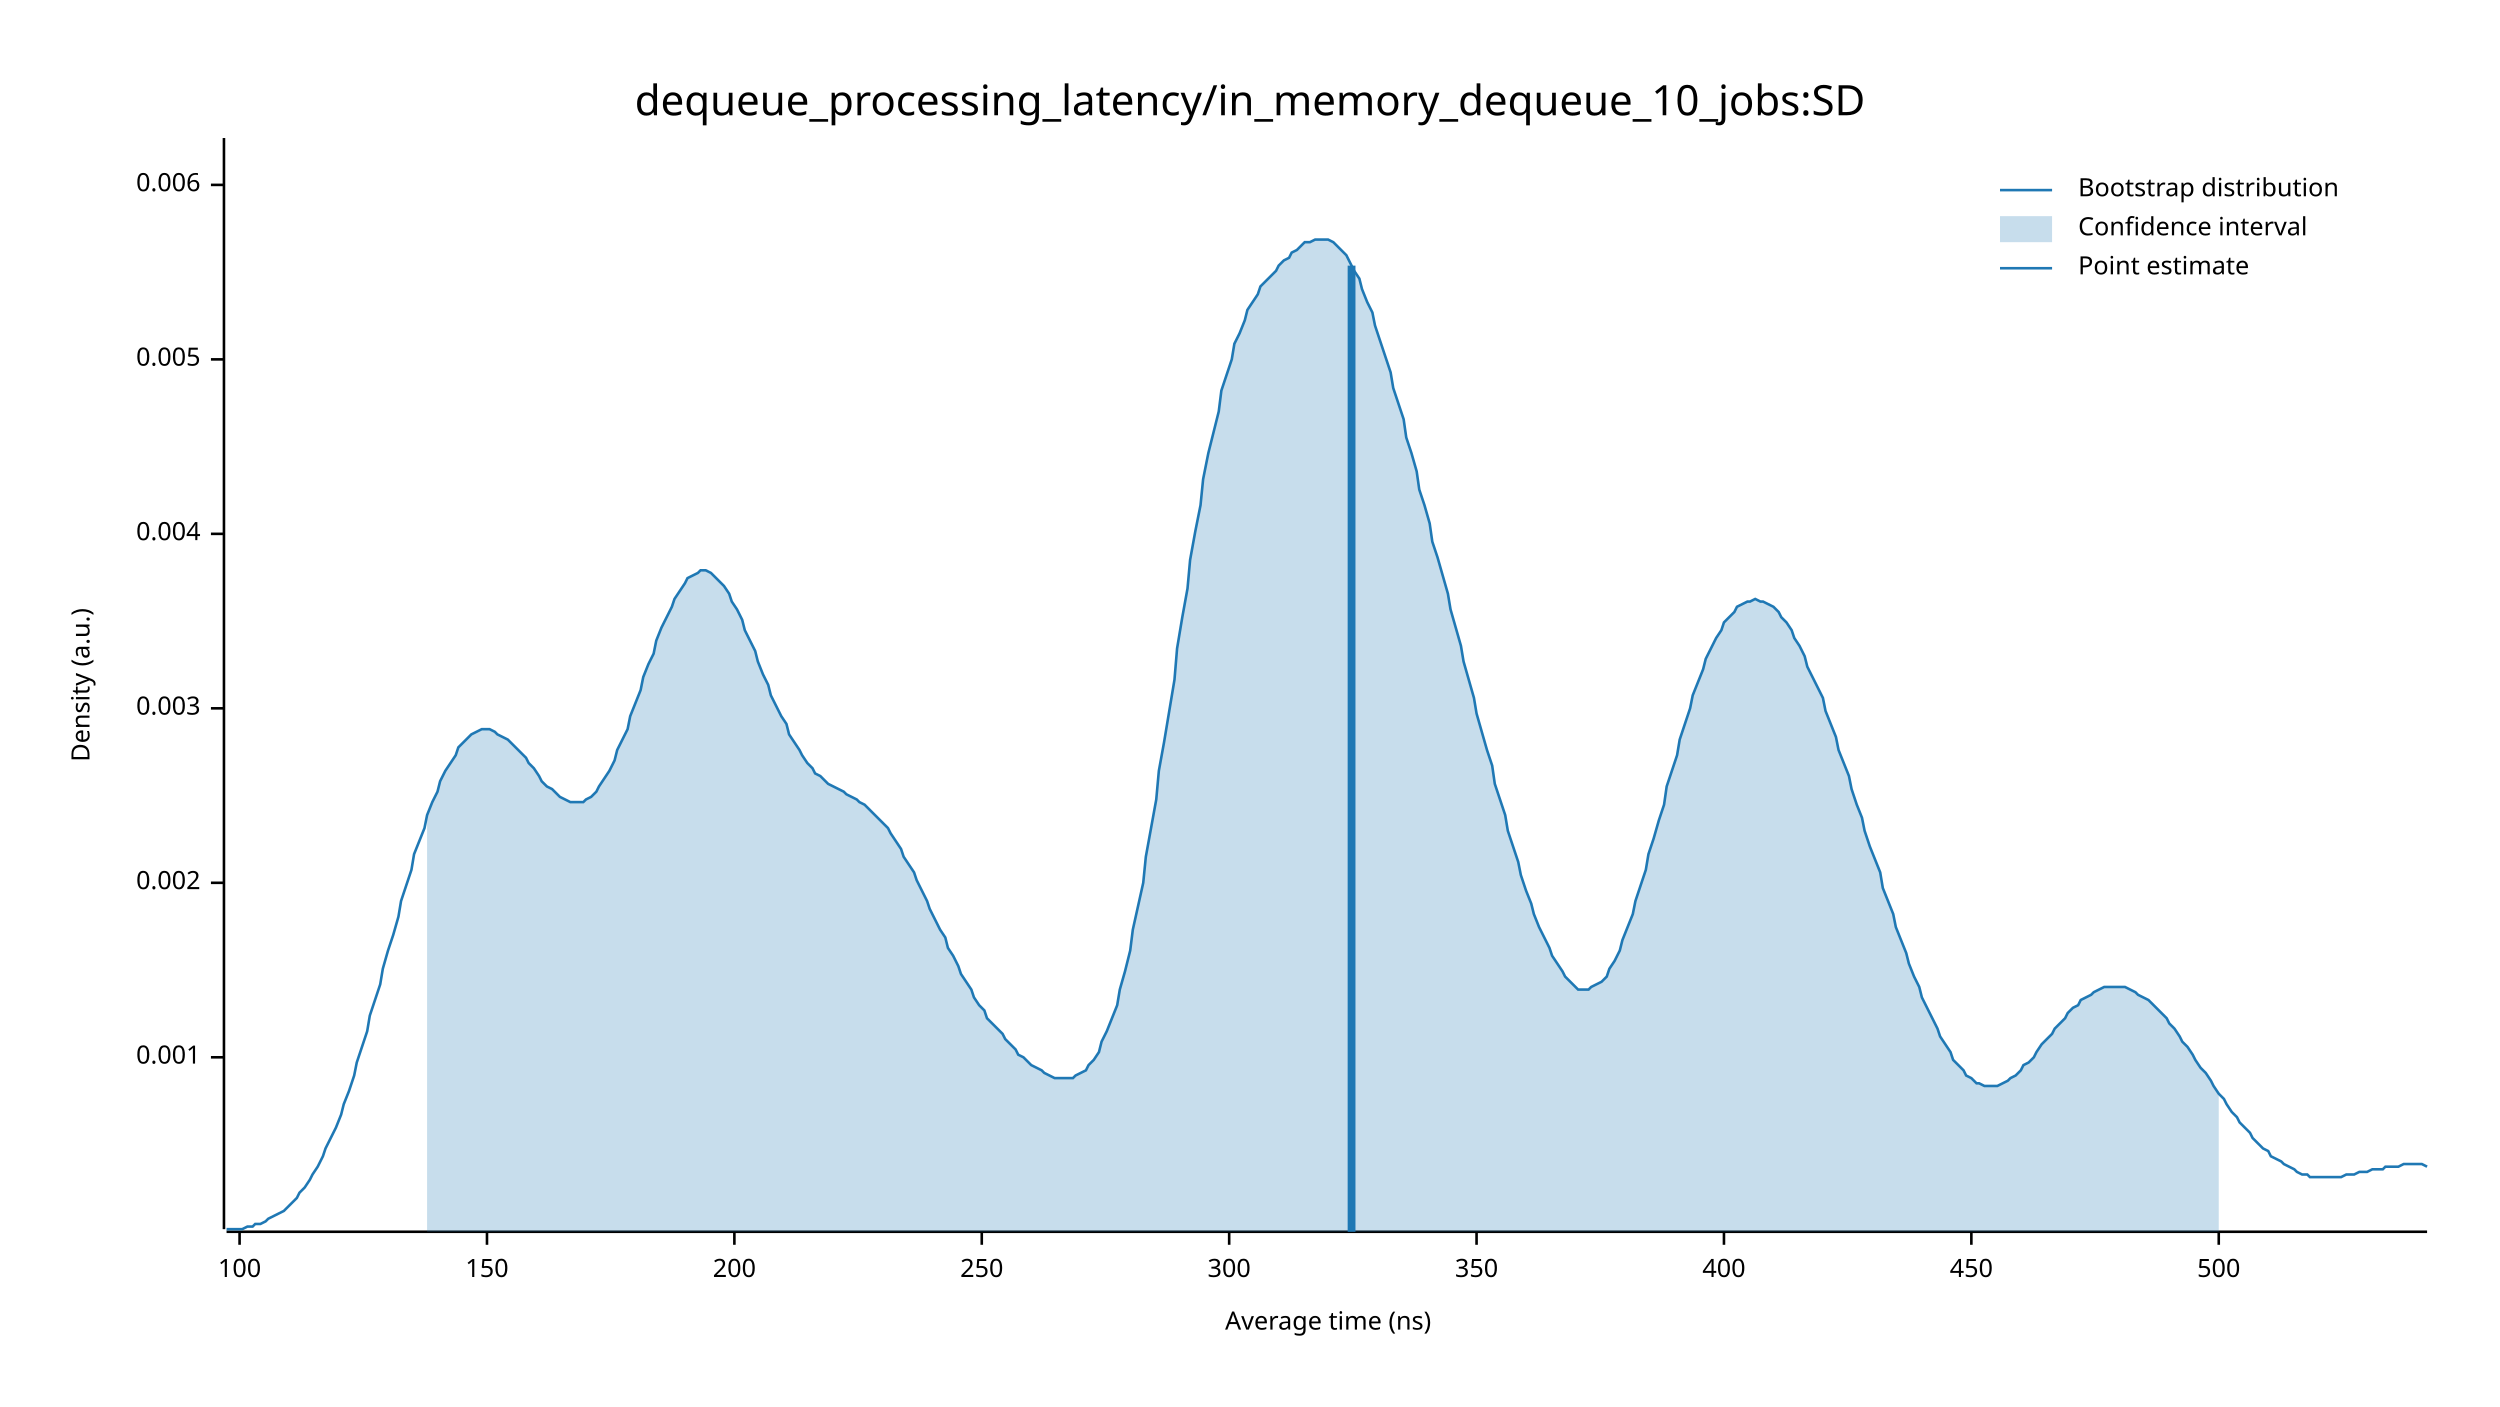
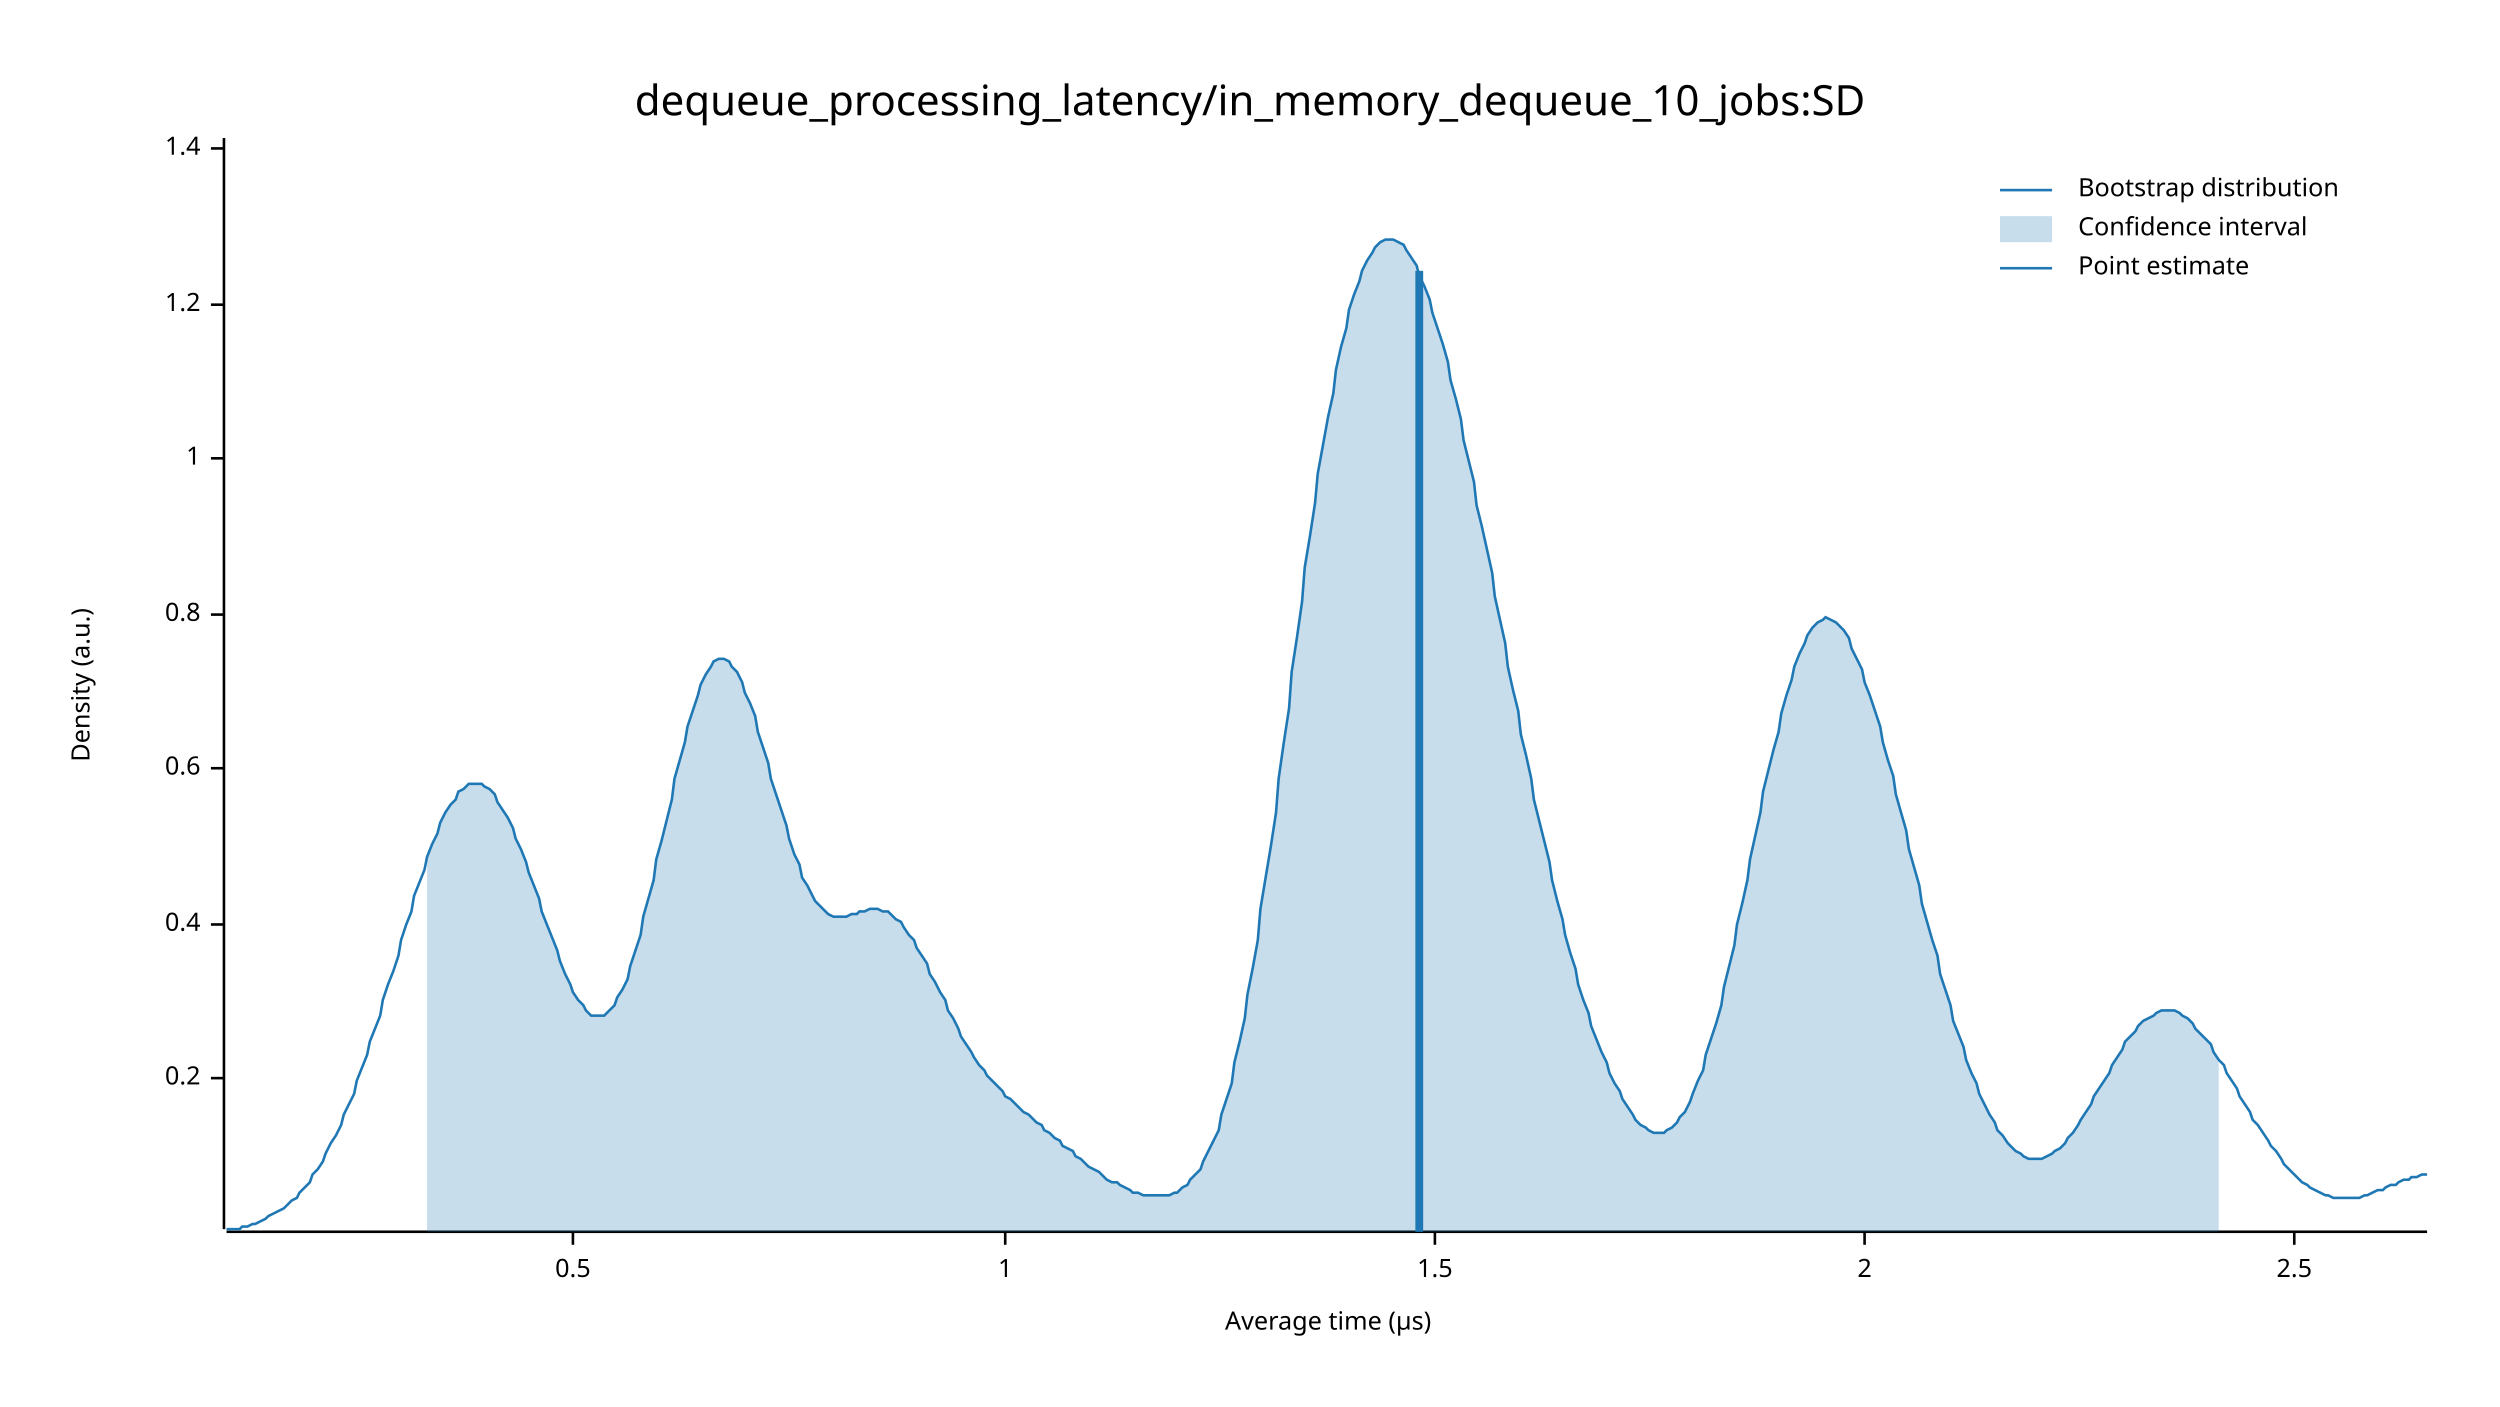
<svg xmlns="http://www.w3.org/2000/svg" width="960" height="540" viewBox="0 0 960 540">
  <text x="480" y="32" dy="0.76em" text-anchor="middle" font-family="sans-serif" font-size="16.129" opacity="1" fill="#000000">
dequeue_processing_latency/in_memory_dequeue_10_jobs:SD
</text>
  <text x="27" y="263" dy="0.76em" text-anchor="middle" font-family="sans-serif" font-size="9.677" opacity="1" fill="#000000" transform="rotate(270, 27, 263)">
Density (a.u.)
</text>
  <text x="510" y="513" dy="-0.5ex" text-anchor="middle" font-family="sans-serif" font-size="9.677" opacity="1" fill="#000000">
- Average time (ns)
+ Average time (µs)
</text>
  <polyline fill="none" opacity="1" stroke="#000000" stroke-width="1" points="86,53 86,472 " />
-   <text x="77" y="406" dy="0.5ex" text-anchor="end" font-family="sans-serif" font-size="9.677" opacity="1" fill="#000000">
- 0.001
+   <text x="77" y="414" dy="0.5ex" text-anchor="end" font-family="sans-serif" font-size="9.677" opacity="1" fill="#000000">
+ 0.2
</text>
-   <polyline fill="none" opacity="1" stroke="#000000" stroke-width="1" points="81,406 86,406 " />
-   <text x="77" y="339" dy="0.5ex" text-anchor="end" font-family="sans-serif" font-size="9.677" opacity="1" fill="#000000">
- 0.002
+   <polyline fill="none" opacity="1" stroke="#000000" stroke-width="1" points="81,414 86,414 " />
+   <text x="77" y="355" dy="0.5ex" text-anchor="end" font-family="sans-serif" font-size="9.677" opacity="1" fill="#000000">
+ 0.4
</text>
-   <polyline fill="none" opacity="1" stroke="#000000" stroke-width="1" points="81,339 86,339 " />
-   <text x="77" y="272" dy="0.5ex" text-anchor="end" font-family="sans-serif" font-size="9.677" opacity="1" fill="#000000">
- 0.003
+   <polyline fill="none" opacity="1" stroke="#000000" stroke-width="1" points="81,355 86,355 " />
+   <text x="77" y="295" dy="0.5ex" text-anchor="end" font-family="sans-serif" font-size="9.677" opacity="1" fill="#000000">
+ 0.6
</text>
-   <polyline fill="none" opacity="1" stroke="#000000" stroke-width="1" points="81,272 86,272 " />
-   <text x="77" y="205" dy="0.5ex" text-anchor="end" font-family="sans-serif" font-size="9.677" opacity="1" fill="#000000">
- 0.004
+   <polyline fill="none" opacity="1" stroke="#000000" stroke-width="1" points="81,295 86,295 " />
+   <text x="77" y="236" dy="0.5ex" text-anchor="end" font-family="sans-serif" font-size="9.677" opacity="1" fill="#000000">
+ 0.8
</text>
-   <polyline fill="none" opacity="1" stroke="#000000" stroke-width="1" points="81,205 86,205 " />
-   <text x="77" y="138" dy="0.5ex" text-anchor="end" font-family="sans-serif" font-size="9.677" opacity="1" fill="#000000">
- 0.005
+   <polyline fill="none" opacity="1" stroke="#000000" stroke-width="1" points="81,236 86,236 " />
+   <text x="77" y="176" dy="0.5ex" text-anchor="end" font-family="sans-serif" font-size="9.677" opacity="1" fill="#000000">
+ 1
</text>
-   <polyline fill="none" opacity="1" stroke="#000000" stroke-width="1" points="81,138 86,138 " />
-   <text x="77" y="71" dy="0.5ex" text-anchor="end" font-family="sans-serif" font-size="9.677" opacity="1" fill="#000000">
- 0.006
+   <polyline fill="none" opacity="1" stroke="#000000" stroke-width="1" points="81,176 86,176 " />
+   <text x="77" y="117" dy="0.5ex" text-anchor="end" font-family="sans-serif" font-size="9.677" opacity="1" fill="#000000">
+ 1.2
</text>
-   <polyline fill="none" opacity="1" stroke="#000000" stroke-width="1" points="81,71 86,71 " />
+   <polyline fill="none" opacity="1" stroke="#000000" stroke-width="1" points="81,117 86,117 " />
+   <text x="77" y="57" dy="0.5ex" text-anchor="end" font-family="sans-serif" font-size="9.677" opacity="1" fill="#000000">
+ 1.4
+ </text>
+   <polyline fill="none" opacity="1" stroke="#000000" stroke-width="1" points="81,57 86,57 " />
  <polyline fill="none" opacity="1" stroke="#000000" stroke-width="1" points="87,473 932,473 " />
-   <text x="92" y="483" dy="0.76em" text-anchor="middle" font-family="sans-serif" font-size="9.677" opacity="1" fill="#000000">
- 100
+   <text x="220" y="483" dy="0.76em" text-anchor="middle" font-family="sans-serif" font-size="9.677" opacity="1" fill="#000000">
+ 0.5
</text>
-   <polyline fill="none" opacity="1" stroke="#000000" stroke-width="1" points="92,473 92,478 " />
-   <text x="187" y="483" dy="0.76em" text-anchor="middle" font-family="sans-serif" font-size="9.677" opacity="1" fill="#000000">
- 150
+   <polyline fill="none" opacity="1" stroke="#000000" stroke-width="1" points="220,473 220,478 " />
+   <text x="386" y="483" dy="0.76em" text-anchor="middle" font-family="sans-serif" font-size="9.677" opacity="1" fill="#000000">
+ 1
</text>
-   <polyline fill="none" opacity="1" stroke="#000000" stroke-width="1" points="187,473 187,478 " />
-   <text x="282" y="483" dy="0.76em" text-anchor="middle" font-family="sans-serif" font-size="9.677" opacity="1" fill="#000000">
- 200
+   <polyline fill="none" opacity="1" stroke="#000000" stroke-width="1" points="386,473 386,478 " />
+   <text x="551" y="483" dy="0.76em" text-anchor="middle" font-family="sans-serif" font-size="9.677" opacity="1" fill="#000000">
+ 1.5
</text>
-   <polyline fill="none" opacity="1" stroke="#000000" stroke-width="1" points="282,473 282,478 " />
-   <text x="377" y="483" dy="0.76em" text-anchor="middle" font-family="sans-serif" font-size="9.677" opacity="1" fill="#000000">
- 250
+   <polyline fill="none" opacity="1" stroke="#000000" stroke-width="1" points="551,473 551,478 " />
+   <text x="716" y="483" dy="0.76em" text-anchor="middle" font-family="sans-serif" font-size="9.677" opacity="1" fill="#000000">
+ 2
</text>
-   <polyline fill="none" opacity="1" stroke="#000000" stroke-width="1" points="377,473 377,478 " />
-   <text x="472" y="483" dy="0.76em" text-anchor="middle" font-family="sans-serif" font-size="9.677" opacity="1" fill="#000000">
- 300
+   <polyline fill="none" opacity="1" stroke="#000000" stroke-width="1" points="716,473 716,478 " />
+   <text x="881" y="483" dy="0.76em" text-anchor="middle" font-family="sans-serif" font-size="9.677" opacity="1" fill="#000000">
+ 2.5
</text>
-   <polyline fill="none" opacity="1" stroke="#000000" stroke-width="1" points="472,473 472,478 " />
-   <text x="567" y="483" dy="0.76em" text-anchor="middle" font-family="sans-serif" font-size="9.677" opacity="1" fill="#000000">
- 350
- </text>
-   <polyline fill="none" opacity="1" stroke="#000000" stroke-width="1" points="567,473 567,478 " />
-   <text x="662" y="483" dy="0.76em" text-anchor="middle" font-family="sans-serif" font-size="9.677" opacity="1" fill="#000000">
- 400
- </text>
-   <polyline fill="none" opacity="1" stroke="#000000" stroke-width="1" points="662,473 662,478 " />
-   <text x="757" y="483" dy="0.76em" text-anchor="middle" font-family="sans-serif" font-size="9.677" opacity="1" fill="#000000">
- 450
- </text>
-   <polyline fill="none" opacity="1" stroke="#000000" stroke-width="1" points="757,473 757,478 " />
-   <text x="852" y="483" dy="0.76em" text-anchor="middle" font-family="sans-serif" font-size="9.677" opacity="1" fill="#000000">
- 500
- </text>
-   <polyline fill="none" opacity="1" stroke="#000000" stroke-width="1" points="852,473 852,478 " />
-   <polyline fill="none" opacity="1" stroke="#1F78B4" stroke-width="1" points="87,472 88,472 90,472 92,472 93,472 95,471 97,471 98,470 100,470 102,469 103,468 105,467 107,466 109,465 110,464 112,462 114,460 115,458 117,456 119,453 120,451 122,448 124,444 125,441 127,437 129,433 131,428 132,424 134,419 136,413 137,408 139,402 141,396 142,390 144,384 146,378 147,372 149,365 151,359 153,352 154,346 156,340 158,334 159,328 161,323 163,318 164,313 166,308 168,304 169,300 171,296 173,293 175,290 176,287 178,285 180,283 181,282 183,281 185,280 186,280 188,280 190,281 191,282 193,283 195,284 197,286 198,287 200,289 202,291 203,293 205,295 207,298 208,300 210,302 212,303 214,305 215,306 217,307 219,308 220,308 222,308 224,308 225,307 227,306 229,304 230,302 232,299 234,296 236,292 237,288 239,284 241,280 242,275 244,270 246,265 247,260 249,255 251,251 252,246 254,241 256,237 258,233 259,230 261,227 263,224 264,222 266,221 268,220 269,219 271,219 273,220 274,221 276,223 278,225 280,228 281,231 283,234 285,238 286,242 288,246 290,250 291,254 293,259 295,263 296,267 298,271 300,275 302,278 303,282 305,285 307,288 308,290 310,293 312,295 313,297 315,298 317,300 318,301 320,302 322,303 324,304 325,305 327,306 329,307 330,308 332,309 334,311 335,312 337,314 339,316 341,318 342,320 344,323 346,326 347,329 349,332 351,335 352,338 354,342 356,346 357,349 359,353 361,357 363,360 364,364 366,367 368,371 369,374 371,377 373,380 374,383 376,386 378,388 379,391 381,393 383,395 385,397 386,399 388,401 390,403 391,405 393,406 395,408 396,409 398,410 400,411 401,412 403,413 405,414 407,414 408,414 410,414 412,414 413,413 415,412 417,411 418,409 420,407 422,404 423,400 425,396 427,391 429,386 430,380 432,373 434,365 435,357 437,348 439,339 440,329 442,318 444,307 445,296 447,285 449,273 451,261 452,249 454,237 456,226 457,215 459,204 461,194 462,184 464,174 466,166 468,158 469,150 471,144 473,138 474,132 476,128 478,123 479,119 481,116 483,113 484,110 486,108 488,106 490,104 491,102 493,100 495,99 496,97 498,96 500,94 501,93 503,93 505,92 506,92 508,92 510,92 512,93 513,94 515,96 517,98 518,100 520,104 522,107 523,111 525,116 527,120 528,125 530,131 532,137 534,143 535,149 537,155 539,161 540,168 542,174 544,181 545,188 547,194 549,201 550,208 552,214 554,221 556,228 557,234 559,241 561,248 562,254 564,261 566,268 567,274 569,281 571,288 573,294 574,301 576,307 578,313 579,319 581,325 583,331 584,336 586,342 588,347 589,351 591,356 593,360 595,364 596,367 598,370 600,373 601,375 603,377 605,379 606,380 608,380 610,380 611,379 613,378 615,377 617,375 618,372 620,369 622,365 623,361 625,356 627,351 628,346 630,340 632,334 633,328 635,322 637,315 639,309 640,302 642,296 644,290 645,284 647,278 649,272 650,267 652,262 654,257 655,253 657,249 659,245 661,242 662,239 664,237 666,235 667,233 669,232 671,231 672,231 674,230 676,231 677,231 679,232 681,233 683,235 684,237 686,239 688,242 689,245 691,248 693,252 694,256 696,260 698,264 700,268 701,273 703,278 705,283 706,288 708,293 710,298 711,303 713,309 715,314 716,319 718,325 720,330 722,335 723,341 725,346 727,351 728,356 730,361 732,366 733,370 735,375 737,379 738,383 740,387 742,391 744,395 745,398 747,401 749,404 750,407 752,409 754,411 755,413 757,414 759,416 760,416 762,417 764,417 766,417 767,417 769,416 771,415 772,414 774,413 776,411 777,409 779,408 781,406 782,404 784,401 786,399 788,397 789,395 791,393 793,391 794,389 796,387 798,386 799,384 801,383 803,382 804,381 806,380 808,379 810,379 811,379 813,379 815,379 816,379 818,380 820,381 821,382 823,383 825,384 827,386 828,387 830,389 832,391 833,393 835,395 837,398 838,400 840,402 842,405 843,407 845,410 847,412 849,415 850,417 852,420 854,422 855,424 857,427 859,429 860,431 862,433 864,435 865,437 867,439 869,441 871,442 872,444 874,445 876,446 877,447 879,448 881,449 882,450 884,451 886,451 887,452 889,452 891,452 893,452 894,452 896,452 898,452 899,452 901,451 903,451 904,451 906,450 908,450 909,450 911,449 913,449 915,449 916,448 918,448 920,448 921,448 923,447 925,447 926,447 928,447 930,447 932,448 " />
-   <polygon opacity="0.25" fill="#1F78B4" points="164,313 166,308 168,304 169,300 171,296 173,293 175,290 176,287 178,285 180,283 181,282 183,281 185,280 186,280 188,280 190,281 191,282 193,283 195,284 197,286 198,287 200,289 202,291 203,293 205,295 207,298 208,300 210,302 212,303 214,305 215,306 217,307 219,308 220,308 222,308 224,308 225,307 227,306 229,304 230,302 232,299 234,296 236,292 237,288 239,284 241,280 242,275 244,270 246,265 247,260 249,255 251,251 252,246 254,241 256,237 258,233 259,230 261,227 263,224 264,222 266,221 268,220 269,219 271,219 273,220 274,221 276,223 278,225 280,228 281,231 283,234 285,238 286,242 288,246 290,250 291,254 293,259 295,263 296,267 298,271 300,275 302,278 303,282 305,285 307,288 308,290 310,293 312,295 313,297 315,298 317,300 318,301 320,302 322,303 324,304 325,305 327,306 329,307 330,308 332,309 334,311 335,312 337,314 339,316 341,318 342,320 344,323 346,326 347,329 349,332 351,335 352,338 354,342 356,346 357,349 359,353 361,357 363,360 364,364 366,367 368,371 369,374 371,377 373,380 374,383 376,386 378,388 379,391 381,393 383,395 385,397 386,399 388,401 390,403 391,405 393,406 395,408 396,409 398,410 400,411 401,412 403,413 405,414 407,414 408,414 410,414 412,414 413,413 415,412 417,411 418,409 420,407 422,404 423,400 425,396 427,391 429,386 430,380 432,373 434,365 435,357 437,348 439,339 440,329 442,318 444,307 445,296 447,285 449,273 451,261 452,249 454,237 456,226 457,215 459,204 461,194 462,184 464,174 466,166 468,158 469,150 471,144 473,138 474,132 476,128 478,123 479,119 481,116 483,113 484,110 486,108 488,106 490,104 491,102 493,100 495,99 496,97 498,96 500,94 501,93 503,93 505,92 506,92 508,92 510,92 512,93 513,94 515,96 517,98 518,100 520,104 522,107 523,111 525,116 527,120 528,125 530,131 532,137 534,143 535,149 537,155 539,161 540,168 542,174 544,181 545,188 547,194 549,201 550,208 552,214 554,221 556,228 557,234 559,241 561,248 562,254 564,261 566,268 567,274 569,281 571,288 573,294 574,301 576,307 578,313 579,319 581,325 583,331 584,336 586,342 588,347 589,351 591,356 593,360 595,364 596,367 598,370 600,373 601,375 603,377 605,379 606,380 608,380 610,380 611,379 613,378 615,377 617,375 618,372 620,369 622,365 623,361 625,356 627,351 628,346 630,340 632,334 633,328 635,322 637,315 639,309 640,302 642,296 644,290 645,284 647,278 649,272 650,267 652,262 654,257 655,253 657,249 659,245 661,242 662,239 664,237 666,235 667,233 669,232 671,231 672,231 674,230 676,231 677,231 679,232 681,233 683,235 684,237 686,239 688,242 689,245 691,248 693,252 694,256 696,260 698,264 700,268 701,273 703,278 705,283 706,288 708,293 710,298 711,303 713,309 715,314 716,319 718,325 720,330 722,335 723,341 725,346 727,351 728,356 730,361 732,366 733,370 735,375 737,379 738,383 740,387 742,391 744,395 745,398 747,401 749,404 750,407 752,409 754,411 755,413 757,414 759,416 760,416 762,417 764,417 766,417 767,417 769,416 771,415 772,414 774,413 776,411 777,409 779,408 781,406 782,404 784,401 786,399 788,397 789,395 791,393 793,391 794,389 796,387 798,386 799,384 801,383 803,382 804,381 806,380 808,379 810,379 811,379 813,379 815,379 816,379 818,380 820,381 821,382 823,383 825,384 827,386 828,387 830,389 832,391 833,393 835,395 837,398 838,400 840,402 842,405 843,407 845,410 847,412 849,415 850,417 852,420 852,473 164,473 " />
-   <polyline fill="none" opacity="1" stroke="#1F78B4" stroke-width="3" points="519,473 519,102 " />
+   <polyline fill="none" opacity="1" stroke="#000000" stroke-width="1" points="881,473 881,478 " />
+   <polyline fill="none" opacity="1" stroke="#1F78B4" stroke-width="1" points="87,472 88,472 90,472 92,472 93,471 95,471 97,470 98,470 100,469 102,468 103,467 105,466 107,465 109,464 110,463 112,461 114,460 115,458 117,456 119,454 120,451 122,449 124,446 125,443 127,439 129,436 131,432 132,428 134,424 136,420 137,415 139,410 141,405 142,400 144,395 146,390 147,384 149,378 151,373 153,367 154,361 156,355 158,350 159,344 161,339 163,334 164,329 166,324 168,320 169,316 171,312 173,309 175,307 176,304 178,303 180,301 181,301 183,301 185,301 186,302 188,303 190,305 191,308 193,311 195,314 197,318 198,322 200,326 202,331 203,335 205,340 207,345 208,350 210,355 212,360 214,365 215,369 217,374 219,378 220,381 222,384 224,386 225,388 227,390 229,390 230,390 232,390 234,388 236,386 237,383 239,380 241,376 242,371 244,365 246,359 247,352 249,345 251,338 252,330 254,323 256,315 258,307 259,299 261,292 263,285 264,279 266,273 268,267 269,263 271,259 273,256 274,254 276,253 278,253 280,254 281,256 283,258 285,262 286,266 288,270 290,275 291,281 293,287 295,293 296,299 298,305 300,311 302,317 303,322 305,328 307,332 308,337 310,340 312,344 313,346 315,348 317,350 318,351 320,352 322,352 324,352 325,352 327,351 329,351 330,350 332,350 334,349 335,349 337,349 339,350 341,350 342,351 344,353 346,354 347,356 349,359 351,361 352,364 354,367 356,370 357,374 359,377 361,381 363,384 364,388 366,391 368,395 369,398 371,401 373,404 374,406 376,409 378,411 379,413 381,415 383,417 385,419 386,421 388,422 390,424 391,425 393,427 395,428 396,429 398,431 400,432 401,434 403,435 405,437 407,438 408,440 410,441 412,442 413,444 415,445 417,447 418,448 420,449 422,450 423,451 425,453 427,454 429,454 430,455 432,456 434,457 435,458 437,458 439,459 440,459 442,459 444,459 445,459 447,459 449,459 451,458 452,458 454,456 456,455 457,453 459,451 461,449 462,446 464,442 466,438 468,434 469,428 471,422 473,416 474,408 476,400 478,391 479,382 481,372 483,361 484,349 486,337 488,325 490,312 491,299 493,285 495,272 496,258 498,245 500,231 501,218 503,206 505,193 506,182 508,171 510,160 512,151 513,142 515,133 517,126 518,119 520,113 522,108 523,104 525,100 527,97 528,95 530,93 532,92 534,92 535,92 537,93 539,94 540,96 542,99 544,102 545,106 547,110 549,115 550,120 552,126 554,132 556,139 557,146 559,153 561,161 562,169 564,177 566,185 567,194 569,202 571,211 573,220 574,229 576,238 578,247 579,256 581,265 583,273 584,282 586,290 588,299 589,307 591,315 593,323 595,331 596,338 598,346 600,353 601,359 603,366 605,372 606,378 608,384 610,389 611,394 613,399 615,404 617,408 618,412 620,416 622,419 623,422 625,425 627,428 628,430 630,432 632,433 633,434 635,435 637,435 639,435 640,434 642,433 644,431 645,429 647,427 649,423 650,420 652,415 654,411 655,405 657,399 659,393 661,386 662,379 664,371 666,363 667,355 669,347 671,338 672,330 674,321 676,312 677,304 679,296 681,288 683,281 684,274 686,267 688,261 689,256 691,251 693,247 694,244 696,241 698,239 700,238 701,237 703,238 705,239 706,240 708,242 710,245 711,249 713,253 715,257 716,262 718,267 720,273 722,279 723,285 725,292 727,298 728,305 730,312 732,319 733,326 735,333 737,340 738,347 740,354 742,361 744,367 745,374 747,380 749,386 750,392 752,397 754,402 755,407 757,412 759,416 760,420 762,424 764,428 766,431 767,434 769,436 771,439 772,440 774,442 776,443 777,444 779,445 781,445 782,445 784,445 786,444 788,443 789,442 791,441 793,439 794,437 796,435 798,432 799,430 801,427 803,424 804,421 806,418 808,415 810,412 811,409 813,406 815,403 816,400 818,398 820,396 821,394 823,392 825,391 827,390 828,389 830,388 832,388 833,388 835,388 837,389 838,390 840,391 842,393 843,395 845,397 847,399 849,401 850,404 852,407 854,409 855,412 857,415 859,418 860,421 862,424 864,427 865,430 867,432 869,435 871,438 872,440 874,442 876,445 877,447 879,449 881,451 882,452 884,454 886,455 887,456 889,457 891,458 893,459 894,459 896,460 898,460 899,460 901,460 903,460 904,460 906,460 908,459 909,459 911,458 913,457 915,457 916,456 918,455 920,455 921,454 923,453 925,453 926,452 928,452 930,451 932,451 " />
+   <polygon opacity="0.25" fill="#1F78B4" points="164,329 166,324 168,320 169,316 171,312 173,309 175,307 176,304 178,303 180,301 181,301 183,301 185,301 186,302 188,303 190,305 191,308 193,311 195,314 197,318 198,322 200,326 202,331 203,335 205,340 207,345 208,350 210,355 212,360 214,365 215,369 217,374 219,378 220,381 222,384 224,386 225,388 227,390 229,390 230,390 232,390 234,388 236,386 237,383 239,380 241,376 242,371 244,365 246,359 247,352 249,345 251,338 252,330 254,323 256,315 258,307 259,299 261,292 263,285 264,279 266,273 268,267 269,263 271,259 273,256 274,254 276,253 278,253 280,254 281,256 283,258 285,262 286,266 288,270 290,275 291,281 293,287 295,293 296,299 298,305 300,311 302,317 303,322 305,328 307,332 308,337 310,340 312,344 313,346 315,348 317,350 318,351 320,352 322,352 324,352 325,352 327,351 329,351 330,350 332,350 334,349 335,349 337,349 339,350 341,350 342,351 344,353 346,354 347,356 349,359 351,361 352,364 354,367 356,370 357,374 359,377 361,381 363,384 364,388 366,391 368,395 369,398 371,401 373,404 374,406 376,409 378,411 379,413 381,415 383,417 385,419 386,421 388,422 390,424 391,425 393,427 395,428 396,429 398,431 400,432 401,434 403,435 405,437 407,438 408,440 410,441 412,442 413,444 415,445 417,447 418,448 420,449 422,450 423,451 425,453 427,454 429,454 430,455 432,456 434,457 435,458 437,458 439,459 440,459 442,459 444,459 445,459 447,459 449,459 451,458 452,458 454,456 456,455 457,453 459,451 461,449 462,446 464,442 466,438 468,434 469,428 471,422 473,416 474,408 476,400 478,391 479,382 481,372 483,361 484,349 486,337 488,325 490,312 491,299 493,285 495,272 496,258 498,245 500,231 501,218 503,206 505,193 506,182 508,171 510,160 512,151 513,142 515,133 517,126 518,119 520,113 522,108 523,104 525,100 527,97 528,95 530,93 532,92 534,92 535,92 537,93 539,94 540,96 542,99 544,102 545,106 547,110 549,115 550,120 552,126 554,132 556,139 557,146 559,153 561,161 562,169 564,177 566,185 567,194 569,202 571,211 573,220 574,229 576,238 578,247 579,256 581,265 583,273 584,282 586,290 588,299 589,307 591,315 593,323 595,331 596,338 598,346 600,353 601,359 603,366 605,372 606,378 608,384 610,389 611,394 613,399 615,404 617,408 618,412 620,416 622,419 623,422 625,425 627,428 628,430 630,432 632,433 633,434 635,435 637,435 639,435 640,434 642,433 644,431 645,429 647,427 649,423 650,420 652,415 654,411 655,405 657,399 659,393 661,386 662,379 664,371 666,363 667,355 669,347 671,338 672,330 674,321 676,312 677,304 679,296 681,288 683,281 684,274 686,267 688,261 689,256 691,251 693,247 694,244 696,241 698,239 700,238 701,237 703,238 705,239 706,240 708,242 710,245 711,249 713,253 715,257 716,262 718,267 720,273 722,279 723,285 725,292 727,298 728,305 730,312 732,319 733,326 735,333 737,340 738,347 740,354 742,361 744,367 745,374 747,380 749,386 750,392 752,397 754,402 755,407 757,412 759,416 760,420 762,424 764,428 766,431 767,434 769,436 771,439 772,440 774,442 776,443 777,444 779,445 781,445 782,445 784,445 786,444 788,443 789,442 791,441 793,439 794,437 796,435 798,432 799,430 801,427 803,424 804,421 806,418 808,415 810,412 811,409 813,406 815,403 816,400 818,398 820,396 821,394 823,392 825,391 827,390 828,389 830,388 832,388 833,388 835,388 837,389 838,390 840,391 842,393 843,395 845,397 847,399 849,401 850,404 852,407 852,473 164,473 " />
+   <polyline fill="none" opacity="1" stroke="#1F78B4" stroke-width="3" points="545,473 545,104 " />
  <text x="798" y="68" dy="0.76em" text-anchor="start" font-family="sans-serif" font-size="9.677" opacity="1" fill="#000000">
Bootstrap distribution
</text>
  <text x="798" y="83" dy="0.76em" text-anchor="start" font-family="sans-serif" font-size="9.677" opacity="1" fill="#000000">
Confidence interval
</text>
  <text x="798" y="98" dy="0.76em" text-anchor="start" font-family="sans-serif" font-size="9.677" opacity="1" fill="#000000">
Point estimate
</text>
  <polyline fill="none" opacity="1" stroke="#1F78B4" stroke-width="1" points="768,73 788,73 " />
  <rect x="768" y="83" width="20" height="10" opacity="0.25" fill="#1F78B4" stroke="none" />
  <polyline fill="none" opacity="1" stroke="#1F78B4" stroke-width="1" points="768,103 788,103 " />
</svg>
